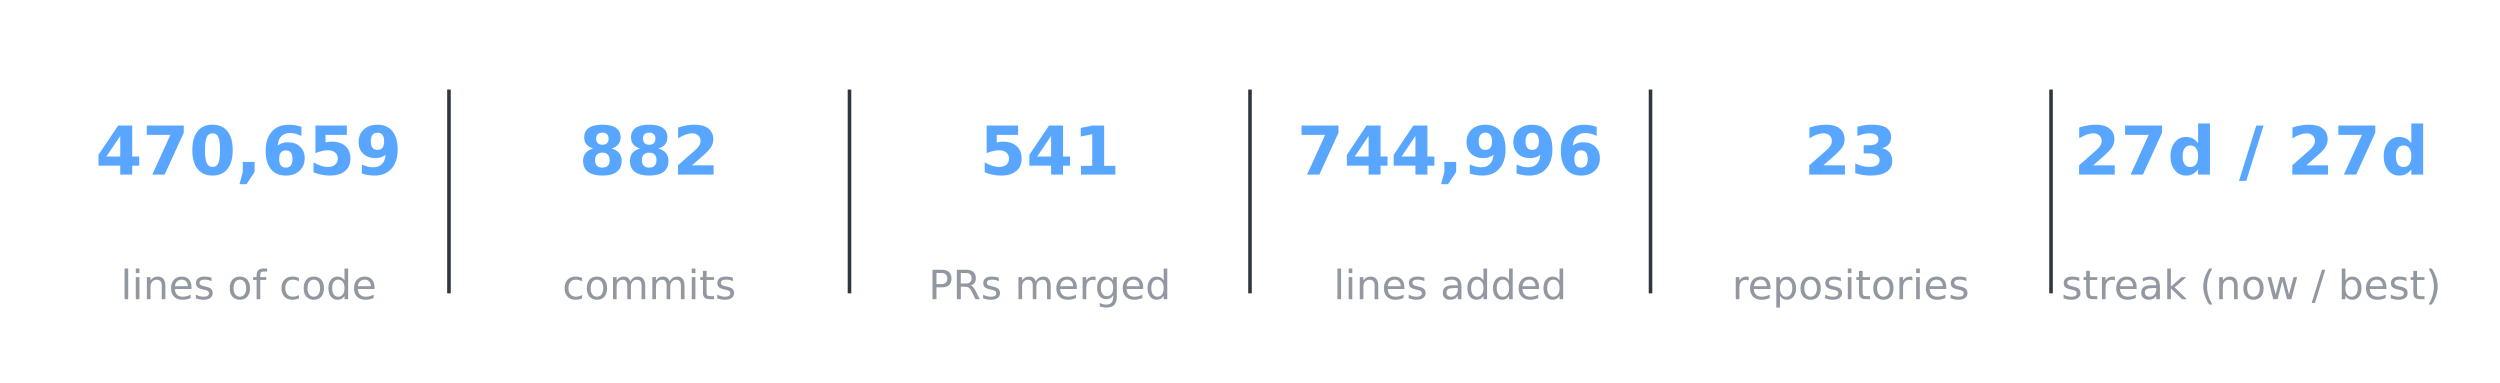
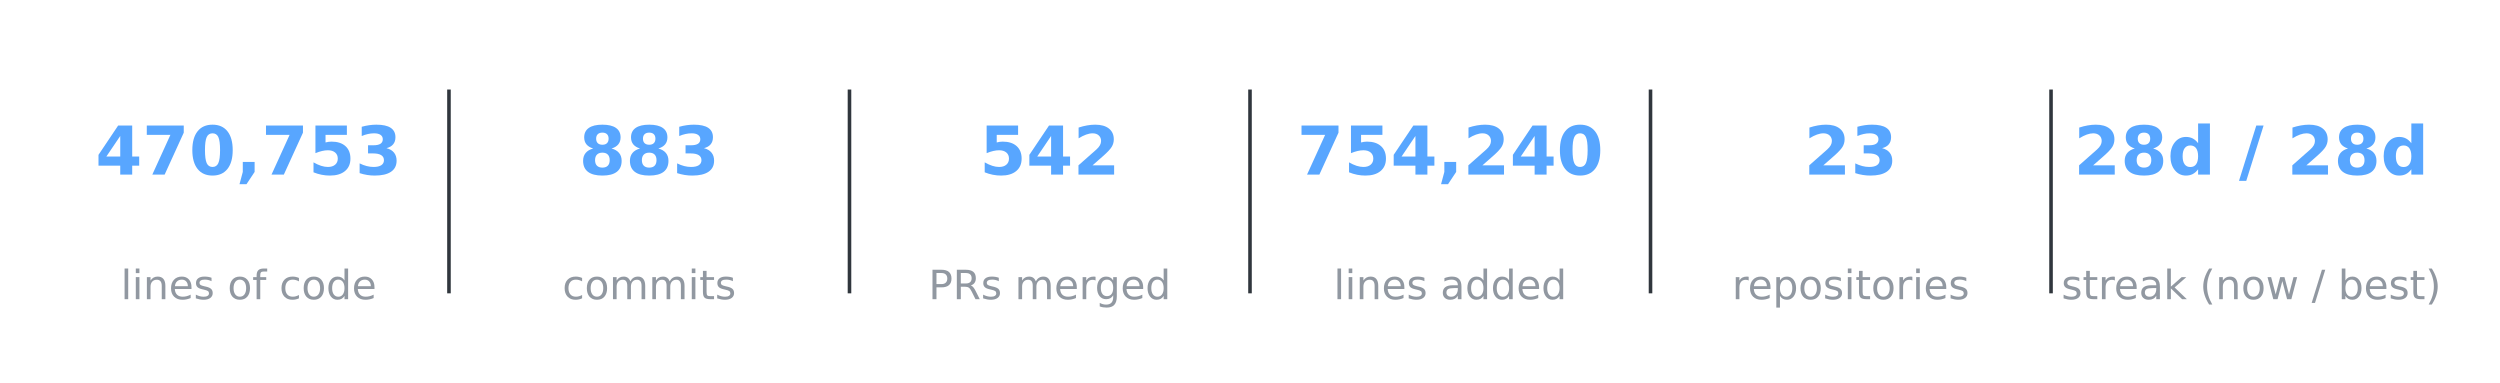
<svg xmlns="http://www.w3.org/2000/svg" xmlns:xlink="http://www.w3.org/1999/xlink" width="557.28pt" height="85.356pt" viewBox="0 0 557.28 85.356" version="1.1">
  <defs>
    <style type="text/css">*{stroke-linejoin: round; stroke-linecap: butt}</style>
  </defs>
  <g id="figure_1">
    <g id="patch_1">
      <path d="M 0 85.356  L 557.28 85.356  L 557.28 -0  L 0 -0  L 0 85.356  z " style="fill: none; opacity: 0" />
    </g>
    <g id="axes_1">
      <g id="line2d_1">
-         <path d="M 100.08 64.993  L 100.08 20.363  " clip-path="url(#p75f3ae813d)" style="fill: none; stroke: #30363d; stroke-width: 0.8; stroke-linecap: square" />
+         <path d="M 100.08 64.993  L 100.08 20.363  " clip-path="url(#pa84daef5fc)" style="fill: none; stroke: #30363d; stroke-width: 0.8; stroke-linecap: square" />
      </g>
      <g id="line2d_2">
-         <path d="M 189.36 64.993  L 189.36 20.363  " clip-path="url(#p75f3ae813d)" style="fill: none; stroke: #30363d; stroke-width: 0.8; stroke-linecap: square" />
+         <path d="M 189.36 64.993  L 189.36 20.363  " clip-path="url(#pa84daef5fc)" style="fill: none; stroke: #30363d; stroke-width: 0.8; stroke-linecap: square" />
      </g>
      <g id="line2d_3">
-         <path d="M 278.64 64.993  L 278.64 20.363  " clip-path="url(#p75f3ae813d)" style="fill: none; stroke: #30363d; stroke-width: 0.8; stroke-linecap: square" />
+         <path d="M 278.64 64.993  L 278.64 20.363  " clip-path="url(#pa84daef5fc)" style="fill: none; stroke: #30363d; stroke-width: 0.8; stroke-linecap: square" />
      </g>
      <g id="line2d_4">
-         <path d="M 367.92 64.993  L 367.92 20.363  " clip-path="url(#p75f3ae813d)" style="fill: none; stroke: #30363d; stroke-width: 0.8; stroke-linecap: square" />
+         <path d="M 367.92 64.993  L 367.92 20.363  " clip-path="url(#pa84daef5fc)" style="fill: none; stroke: #30363d; stroke-width: 0.8; stroke-linecap: square" />
      </g>
      <g id="line2d_5">
-         <path d="M 457.2 64.993  L 457.2 20.363  " clip-path="url(#p75f3ae813d)" style="fill: none; stroke: #30363d; stroke-width: 0.8; stroke-linecap: square" />
+         <path d="M 457.2 64.993  L 457.2 20.363  " clip-path="url(#pa84daef5fc)" style="fill: none; stroke: #30363d; stroke-width: 0.8; stroke-linecap: square" />
      </g>
      <g id="text_1">
        <g style="fill: #58a6ff" transform="translate(21.28102 38.92376) scale(0.15 -0.15)">
          <defs>
            <path id="DejaVuSans-Bold-17" d="M 2356 3675  L 1038 1722  L 2356 1722  L 2356 3675  z M 2156 4666  L 3494 4666  L 3494 1722  L 4159 1722  L 4159 850  L 3494 850  L 3494 0  L 2356 0  L 2356 850  L 288 850  L 288 1881  L 2156 4666  z " transform="scale(0.015625)" />
            <path id="DejaVuSans-Bold-1a" d="M 428 4666  L 3944 4666  L 3944 3988  L 2125 0  L 953 0  L 2675 3781  L 428 3781  L 428 4666  z " transform="scale(0.015625)" />
            <path id="DejaVuSans-Bold-13" d="M 2944 2338  Q 2944 3213 2780 3570  Q 2616 3928 2228 3928  Q 1841 3928 1675 3570  Q 1509 3213 1509 2338  Q 1509 1453 1675 1090  Q 1841 728 2228 728  Q 2613 728 2778 1090  Q 2944 1453 2944 2338  z M 4147 2328  Q 4147 1169 3647 539  Q 3147 -91 2228 -91  Q 1306 -91 806 539  Q 306 1169 306 2328  Q 306 3491 806 4120  Q 1306 4750 2228 4750  Q 3147 4750 3647 4120  Q 4147 3491 4147 2328  z " transform="scale(0.015625)" />
            <path id="DejaVuSans-Bold-f" d="M 653 1209  L 1778 1209  L 1778 256  L 1006 -909  L 341 -909  L 653 256  L 653 1209  z " transform="scale(0.015625)" />
-             <path id="DejaVuSans-Bold-19" d="M 2316 2303  Q 2000 2303 1842 2098  Q 1684 1894 1684 1484  Q 1684 1075 1842 870  Q 2000 666 2316 666  Q 2634 666 2792 870  Q 2950 1075 2950 1484  Q 2950 1894 2792 2098  Q 2634 2303 2316 2303  z M 3803 4544  L 3803 3681  Q 3506 3822 3243 3889  Q 2981 3956 2731 3956  Q 2194 3956 1894 3657  Q 1594 3359 1544 2772  Q 1750 2925 1990 3001  Q 2231 3078 2516 3078  Q 3231 3078 3670 2659  Q 4109 2241 4109 1563  Q 4109 813 3618 361  Q 3128 -91 2303 -91  Q 1394 -91 895 523  Q 397 1138 397 2266  Q 397 3422 980 4083  Q 1563 4744 2578 4744  Q 2900 4744 3203 4694  Q 3506 4644 3803 4544  z " transform="scale(0.015625)" />
            <path id="DejaVuSans-Bold-18" d="M 678 4666  L 3669 4666  L 3669 3781  L 1638 3781  L 1638 3059  Q 1775 3097 1914 3117  Q 2053 3138 2203 3138  Q 3056 3138 3531 2711  Q 4006 2284 4006 1522  Q 4006 766 3489 337  Q 2972 -91 2053 -91  Q 1656 -91 1267 -14  Q 878 63 494 219  L 494 1166  Q 875 947 1217 837  Q 1559 728 1863 728  Q 2300 728 2551 942  Q 2803 1156 2803 1522  Q 2803 1891 2551 2103  Q 2300 2316 1863 2316  Q 1603 2316 1309 2248  Q 1016 2181 678 2041  L 678 4666  z " transform="scale(0.015625)" />
-             <path id="DejaVuSans-Bold-1c" d="M 641 103  L 641 966  Q 928 831 1190 764  Q 1453 697 1709 697  Q 2247 697 2547 995  Q 2847 1294 2900 1881  Q 2688 1725 2447 1647  Q 2206 1569 1925 1569  Q 1209 1569 770 1986  Q 331 2403 331 3084  Q 331 3838 820 4291  Q 1309 4744 2131 4744  Q 3044 4744 3544 4128  Q 4044 3513 4044 2388  Q 4044 1231 3459 570  Q 2875 -91 1856 -91  Q 1528 -91 1228 -42  Q 928 6 641 103  z M 2125 2350  Q 2441 2350 2600 2554  Q 2759 2759 2759 3169  Q 2759 3575 2600 3781  Q 2441 3988 2125 3988  Q 1809 3988 1650 3781  Q 1491 3575 1491 3169  Q 1491 2759 1650 2554  Q 1809 2350 2125 2350  z " transform="scale(0.015625)" />
+             <path id="DejaVuSans-Bold-16" d="M 2981 2516  Q 3453 2394 3698 2092  Q 3944 1791 3944 1325  Q 3944 631 3412 270  Q 2881 -91 1863 -91  Q 1503 -91 1142 -33  Q 781 25 428 141  L 428 1069  Q 766 900 1098 814  Q 1431 728 1753 728  Q 2231 728 2486 893  Q 2741 1059 2741 1369  Q 2741 1688 2480 1852  Q 2219 2016 1709 2016  L 1228 2016  L 1228 2791  L 1734 2791  Q 2188 2791 2409 2933  Q 2631 3075 2631 3366  Q 2631 3634 2415 3781  Q 2200 3928 1806 3928  Q 1516 3928 1219 3862  Q 922 3797 628 3669  L 628 4550  Q 984 4650 1334 4700  Q 1684 4750 2022 4750  Q 2931 4750 3382 4451  Q 3834 4153 3834 3553  Q 3834 3144 3618 2883  Q 3403 2622 2981 2516  z " transform="scale(0.015625)" />
          </defs>
          <use xlink:href="#DejaVuSans-Bold-17" />
          <use xlink:href="#DejaVuSans-Bold-1a" transform="translate(69.57812 0)" />
          <use xlink:href="#DejaVuSans-Bold-13" transform="translate(139.1562 0)" />
          <use xlink:href="#DejaVuSans-Bold-f" transform="translate(208.7344 0)" />
-           <use xlink:href="#DejaVuSans-Bold-19" transform="translate(246.7188 0)" />
+           <use xlink:href="#DejaVuSans-Bold-1a" transform="translate(246.7188 0)" />
          <use xlink:href="#DejaVuSans-Bold-18" transform="translate(316.2969 0)" />
-           <use xlink:href="#DejaVuSans-Bold-1c" transform="translate(385.875 0)" />
+           <use xlink:href="#DejaVuSans-Bold-16" transform="translate(385.875 0)" />
        </g>
      </g>
      <g id="text_2">
        <g style="fill: #9198a1" transform="translate(26.92336 66.69328) scale(0.09 -0.09)">
          <defs>
            <path id="DejaVuSans-4f" d="M 603 4863  L 1178 4863  L 1178 0  L 603 0  L 603 4863  z " transform="scale(0.015625)" />
            <path id="DejaVuSans-4c" d="M 603 3500  L 1178 3500  L 1178 0  L 603 0  L 603 3500  z M 603 4863  L 1178 4863  L 1178 4134  L 603 4134  L 603 4863  z " transform="scale(0.015625)" />
            <path id="DejaVuSans-51" d="M 3513 2113  L 3513 0  L 2938 0  L 2938 2094  Q 2938 2591 2744 2837  Q 2550 3084 2163 3084  Q 1697 3084 1428 2787  Q 1159 2491 1159 1978  L 1159 0  L 581 0  L 581 3500  L 1159 3500  L 1159 2956  Q 1366 3272 1645 3428  Q 1925 3584 2291 3584  Q 2894 3584 3203 3211  Q 3513 2838 3513 2113  z " transform="scale(0.015625)" />
            <path id="DejaVuSans-48" d="M 3597 1894  L 3597 1613  L 953 1613  Q 991 1019 1311 708  Q 1631 397 2203 397  Q 2534 397 2845 478  Q 3156 559 3463 722  L 3463 178  Q 3153 47 2828 -22  Q 2503 -91 2169 -91  Q 1331 -91 842 396  Q 353 884 353 1716  Q 353 2575 817 3079  Q 1281 3584 2069 3584  Q 2775 3584 3186 3129  Q 3597 2675 3597 1894  z M 3022 2063  Q 3016 2534 2758 2815  Q 2500 3097 2075 3097  Q 1594 3097 1305 2825  Q 1016 2553 972 2059  L 3022 2063  z " transform="scale(0.015625)" />
            <path id="DejaVuSans-56" d="M 2834 3397  L 2834 2853  Q 2591 2978 2328 3040  Q 2066 3103 1784 3103  Q 1356 3103 1142 2972  Q 928 2841 928 2578  Q 928 2378 1081 2264  Q 1234 2150 1697 2047  L 1894 2003  Q 2506 1872 2764 1633  Q 3022 1394 3022 966  Q 3022 478 2636 193  Q 2250 -91 1575 -91  Q 1294 -91 989 -36  Q 684 19 347 128  L 347 722  Q 666 556 975 473  Q 1284 391 1588 391  Q 1994 391 2212 530  Q 2431 669 2431 922  Q 2431 1156 2273 1281  Q 2116 1406 1581 1522  L 1381 1569  Q 847 1681 609 1914  Q 372 2147 372 2553  Q 372 3047 722 3315  Q 1072 3584 1716 3584  Q 2034 3584 2315 3537  Q 2597 3491 2834 3397  z " transform="scale(0.015625)" />
            <path id="DejaVuSans-3" transform="scale(0.015625)" />
            <path id="DejaVuSans-52" d="M 1959 3097  Q 1497 3097 1228 2736  Q 959 2375 959 1747  Q 959 1119 1226 758  Q 1494 397 1959 397  Q 2419 397 2687 759  Q 2956 1122 2956 1747  Q 2956 2369 2687 2733  Q 2419 3097 1959 3097  z M 1959 3584  Q 2709 3584 3137 3096  Q 3566 2609 3566 1747  Q 3566 888 3137 398  Q 2709 -91 1959 -91  Q 1206 -91 779 398  Q 353 888 353 1747  Q 353 2609 779 3096  Q 1206 3584 1959 3584  z " transform="scale(0.015625)" />
            <path id="DejaVuSans-49" d="M 2375 4863  L 2375 4384  L 1825 4384  Q 1516 4384 1395 4259  Q 1275 4134 1275 3809  L 1275 3500  L 2222 3500  L 2222 3053  L 1275 3053  L 1275 0  L 697 0  L 697 3053  L 147 3053  L 147 3500  L 697 3500  L 697 3744  Q 697 4328 969 4595  Q 1241 4863 1831 4863  L 2375 4863  z " transform="scale(0.015625)" />
            <path id="DejaVuSans-46" d="M 3122 3366  L 3122 2828  Q 2878 2963 2633 3030  Q 2388 3097 2138 3097  Q 1578 3097 1268 2742  Q 959 2388 959 1747  Q 959 1106 1268 751  Q 1578 397 2138 397  Q 2388 397 2633 464  Q 2878 531 3122 666  L 3122 134  Q 2881 22 2623 -34  Q 2366 -91 2075 -91  Q 1284 -91 818 406  Q 353 903 353 1747  Q 353 2603 823 3093  Q 1294 3584 2113 3584  Q 2378 3584 2631 3529  Q 2884 3475 3122 3366  z " transform="scale(0.015625)" />
            <path id="DejaVuSans-47" d="M 2906 2969  L 2906 4863  L 3481 4863  L 3481 0  L 2906 0  L 2906 525  Q 2725 213 2448 61  Q 2172 -91 1784 -91  Q 1150 -91 751 415  Q 353 922 353 1747  Q 353 2572 751 3078  Q 1150 3584 1784 3584  Q 2172 3584 2448 3432  Q 2725 3281 2906 2969  z M 947 1747  Q 947 1113 1208 752  Q 1469 391 1925 391  Q 2381 391 2643 752  Q 2906 1113 2906 1747  Q 2906 2381 2643 2742  Q 2381 3103 1925 3103  Q 1469 3103 1208 2742  Q 947 2381 947 1747  z " transform="scale(0.015625)" />
          </defs>
          <use xlink:href="#DejaVuSans-4f" />
          <use xlink:href="#DejaVuSans-4c" transform="translate(27.78125 0)" />
          <use xlink:href="#DejaVuSans-51" transform="translate(55.5625 0)" />
          <use xlink:href="#DejaVuSans-48" transform="translate(118.9375 0)" />
          <use xlink:href="#DejaVuSans-56" transform="translate(180.4688 0)" />
          <use xlink:href="#DejaVuSans-3" transform="translate(232.5625 0)" />
          <use xlink:href="#DejaVuSans-52" transform="translate(264.3438 0)" />
          <use xlink:href="#DejaVuSans-49" transform="translate(325.5312 0)" />
          <use xlink:href="#DejaVuSans-3" transform="translate(360.7344 0)" />
          <use xlink:href="#DejaVuSans-46" transform="translate(392.5156 0)" />
          <use xlink:href="#DejaVuSans-52" transform="translate(447.5 0)" />
          <use xlink:href="#DejaVuSans-47" transform="translate(508.6875 0)" />
          <use xlink:href="#DejaVuSans-48" transform="translate(572.1719 0)" />
        </g>
      </g>
      <g id="text_3">
        <g style="fill: #58a6ff" transform="translate(129.0649 38.92376) scale(0.15 -0.15)">
          <defs>
            <path id="DejaVuSans-Bold-1b" d="M 2228 2088  Q 1891 2088 1709 1903  Q 1528 1719 1528 1375  Q 1528 1031 1709 848  Q 1891 666 2228 666  Q 2563 666 2741 848  Q 2919 1031 2919 1375  Q 2919 1722 2741 1905  Q 2563 2088 2228 2088  z M 1350 2484  Q 925 2613 709 2878  Q 494 3144 494 3541  Q 494 4131 934 4440  Q 1375 4750 2228 4750  Q 3075 4750 3515 4442  Q 3956 4134 3956 3541  Q 3956 3144 3739 2878  Q 3522 2613 3097 2484  Q 3572 2353 3814 2058  Q 4056 1763 4056 1313  Q 4056 619 3595 264  Q 3134 -91 2228 -91  Q 1319 -91 855 264  Q 391 619 391 1313  Q 391 1763 633 2058  Q 875 2353 1350 2484  z M 1631 3419  Q 1631 3141 1786 2991  Q 1941 2841 2228 2841  Q 2509 2841 2662 2991  Q 2816 3141 2816 3419  Q 2816 3697 2662 3845  Q 2509 3994 2228 3994  Q 1941 3994 1786 3844  Q 1631 3694 1631 3419  z " transform="scale(0.015625)" />
-             <path id="DejaVuSans-Bold-15" d="M 1844 884  L 3897 884  L 3897 0  L 506 0  L 506 884  L 2209 2388  Q 2438 2594 2547 2791  Q 2656 2988 2656 3200  Q 2656 3528 2436 3728  Q 2216 3928 1850 3928  Q 1569 3928 1234 3808  Q 900 3688 519 3450  L 519 4475  Q 925 4609 1322 4679  Q 1719 4750 2100 4750  Q 2938 4750 3402 4381  Q 3866 4013 3866 3353  Q 3866 2972 3669 2642  Q 3472 2313 2841 1759  L 1844 884  z " transform="scale(0.015625)" />
          </defs>
          <use xlink:href="#DejaVuSans-Bold-1b" />
          <use xlink:href="#DejaVuSans-Bold-1b" transform="translate(69.57812 0)" />
-           <use xlink:href="#DejaVuSans-Bold-15" transform="translate(139.1562 0)" />
+           <use xlink:href="#DejaVuSans-Bold-16" transform="translate(139.1562 0)" />
        </g>
      </g>
      <g id="text_4">
        <g style="fill: #9198a1" transform="translate(125.3672 66.69328) scale(0.09 -0.09)">
          <defs>
            <path id="DejaVuSans-50" d="M 3328 2828  Q 3544 3216 3844 3400  Q 4144 3584 4550 3584  Q 5097 3584 5394 3201  Q 5691 2819 5691 2113  L 5691 0  L 5113 0  L 5113 2094  Q 5113 2597 4934 2840  Q 4756 3084 4391 3084  Q 3944 3084 3684 2787  Q 3425 2491 3425 1978  L 3425 0  L 2847 0  L 2847 2094  Q 2847 2600 2669 2842  Q 2491 3084 2119 3084  Q 1678 3084 1418 2786  Q 1159 2488 1159 1978  L 1159 0  L 581 0  L 581 3500  L 1159 3500  L 1159 2956  Q 1356 3278 1631 3431  Q 1906 3584 2284 3584  Q 2666 3584 2933 3390  Q 3200 3197 3328 2828  z " transform="scale(0.015625)" />
            <path id="DejaVuSans-57" d="M 1172 4494  L 1172 3500  L 2356 3500  L 2356 3053  L 1172 3053  L 1172 1153  Q 1172 725 1289 603  Q 1406 481 1766 481  L 2356 481  L 2356 0  L 1766 0  Q 1100 0 847 248  Q 594 497 594 1153  L 594 3053  L 172 3053  L 172 3500  L 594 3500  L 594 4494  L 1172 4494  z " transform="scale(0.015625)" />
          </defs>
          <use xlink:href="#DejaVuSans-46" />
          <use xlink:href="#DejaVuSans-52" transform="translate(54.98438 0)" />
          <use xlink:href="#DejaVuSans-50" transform="translate(116.1719 0)" />
          <use xlink:href="#DejaVuSans-50" transform="translate(213.5781 0)" />
          <use xlink:href="#DejaVuSans-4c" transform="translate(310.9844 0)" />
          <use xlink:href="#DejaVuSans-57" transform="translate(338.7656 0)" />
          <use xlink:href="#DejaVuSans-56" transform="translate(377.9688 0)" />
        </g>
      </g>
      <g id="text_5">
        <g style="fill: #58a6ff" transform="translate(218.3449 38.92376) scale(0.15 -0.15)">
          <defs>
-             <path id="DejaVuSans-Bold-14" d="M 750 831  L 1813 831  L 1813 3847  L 722 3622  L 722 4441  L 1806 4666  L 2950 4666  L 2950 831  L 4013 831  L 4013 0  L 750 0  L 750 831  z " transform="scale(0.015625)" />
+             <path id="DejaVuSans-Bold-15" d="M 1844 884  L 3897 884  L 3897 0  L 506 0  L 506 884  L 2209 2388  Q 2438 2594 2547 2791  Q 2656 2988 2656 3200  Q 2656 3528 2436 3728  Q 2216 3928 1850 3928  Q 1569 3928 1234 3808  Q 900 3688 519 3450  L 519 4475  Q 925 4609 1322 4679  Q 1719 4750 2100 4750  Q 2938 4750 3402 4381  Q 3866 4013 3866 3353  Q 3866 2972 3669 2642  Q 3472 2313 2841 1759  L 1844 884  z " transform="scale(0.015625)" />
          </defs>
          <use xlink:href="#DejaVuSans-Bold-18" />
          <use xlink:href="#DejaVuSans-Bold-17" transform="translate(69.57812 0)" />
-           <use xlink:href="#DejaVuSans-Bold-14" transform="translate(139.1562 0)" />
+           <use xlink:href="#DejaVuSans-Bold-15" transform="translate(139.1562 0)" />
        </g>
      </g>
      <g id="text_6">
        <g style="fill: #9198a1" transform="translate(206.9796 66.69328) scale(0.09 -0.09)">
          <defs>
            <path id="DejaVuSans-33" d="M 1259 4147  L 1259 2394  L 2053 2394  Q 2494 2394 2734 2622  Q 2975 2850 2975 3272  Q 2975 3691 2734 3919  Q 2494 4147 2053 4147  L 1259 4147  z M 628 4666  L 2053 4666  Q 2838 4666 3239 4311  Q 3641 3956 3641 3272  Q 3641 2581 3239 2228  Q 2838 1875 2053 1875  L 1259 1875  L 1259 0  L 628 0  L 628 4666  z " transform="scale(0.015625)" />
            <path id="DejaVuSans-35" d="M 2841 2188  Q 3044 2119 3236 1894  Q 3428 1669 3622 1275  L 4263 0  L 3584 0  L 2988 1197  Q 2756 1666 2539 1819  Q 2322 1972 1947 1972  L 1259 1972  L 1259 0  L 628 0  L 628 4666  L 2053 4666  Q 2853 4666 3247 4331  Q 3641 3997 3641 3322  Q 3641 2881 3436 2590  Q 3231 2300 2841 2188  z M 1259 4147  L 1259 2491  L 2053 2491  Q 2509 2491 2742 2702  Q 2975 2913 2975 3322  Q 2975 3731 2742 3939  Q 2509 4147 2053 4147  L 1259 4147  z " transform="scale(0.015625)" />
            <path id="DejaVuSans-55" d="M 2631 2963  Q 2534 3019 2420 3045  Q 2306 3072 2169 3072  Q 1681 3072 1420 2755  Q 1159 2438 1159 1844  L 1159 0  L 581 0  L 581 3500  L 1159 3500  L 1159 2956  Q 1341 3275 1631 3429  Q 1922 3584 2338 3584  Q 2397 3584 2469 3576  Q 2541 3569 2628 3553  L 2631 2963  z " transform="scale(0.015625)" />
            <path id="DejaVuSans-4a" d="M 2906 1791  Q 2906 2416 2648 2759  Q 2391 3103 1925 3103  Q 1463 3103 1205 2759  Q 947 2416 947 1791  Q 947 1169 1205 825  Q 1463 481 1925 481  Q 2391 481 2648 825  Q 2906 1169 2906 1791  z M 3481 434  Q 3481 -459 3084 -895  Q 2688 -1331 1869 -1331  Q 1566 -1331 1297 -1286  Q 1028 -1241 775 -1147  L 775 -588  Q 1028 -725 1275 -790  Q 1522 -856 1778 -856  Q 2344 -856 2625 -561  Q 2906 -266 2906 331  L 2906 616  Q 2728 306 2450 153  Q 2172 0 1784 0  Q 1141 0 747 490  Q 353 981 353 1791  Q 353 2603 747 3093  Q 1141 3584 1784 3584  Q 2172 3584 2450 3431  Q 2728 3278 2906 2969  L 2906 3500  L 3481 3500  L 3481 434  z " transform="scale(0.015625)" />
          </defs>
          <use xlink:href="#DejaVuSans-33" />
          <use xlink:href="#DejaVuSans-35" transform="translate(60.29688 0)" />
          <use xlink:href="#DejaVuSans-56" transform="translate(129.7812 0)" />
          <use xlink:href="#DejaVuSans-3" transform="translate(181.875 0)" />
          <use xlink:href="#DejaVuSans-50" transform="translate(213.6562 0)" />
          <use xlink:href="#DejaVuSans-48" transform="translate(311.0625 0)" />
          <use xlink:href="#DejaVuSans-55" transform="translate(372.5938 0)" />
          <use xlink:href="#DejaVuSans-4a" transform="translate(411.9531 0)" />
          <use xlink:href="#DejaVuSans-48" transform="translate(475.4375 0)" />
          <use xlink:href="#DejaVuSans-47" transform="translate(536.9688 0)" />
        </g>
      </g>
      <g id="text_7">
        <g style="fill: #58a6ff" transform="translate(289.121 38.92376) scale(0.15 -0.15)">
          <use xlink:href="#DejaVuSans-Bold-1a" />
-           <use xlink:href="#DejaVuSans-Bold-17" transform="translate(69.57812 0)" />
+           <use xlink:href="#DejaVuSans-Bold-18" transform="translate(69.57812 0)" />
          <use xlink:href="#DejaVuSans-Bold-17" transform="translate(139.1562 0)" />
          <use xlink:href="#DejaVuSans-Bold-f" transform="translate(208.7344 0)" />
-           <use xlink:href="#DejaVuSans-Bold-1c" transform="translate(246.7188 0)" />
-           <use xlink:href="#DejaVuSans-Bold-1c" transform="translate(316.2969 0)" />
-           <use xlink:href="#DejaVuSans-Bold-19" transform="translate(385.875 0)" />
+           <use xlink:href="#DejaVuSans-Bold-15" transform="translate(246.7188 0)" />
+           <use xlink:href="#DejaVuSans-Bold-17" transform="translate(316.2969 0)" />
+           <use xlink:href="#DejaVuSans-Bold-13" transform="translate(385.875 0)" />
        </g>
      </g>
      <g id="text_8">
        <g style="fill: #9198a1" transform="translate(297.2876 66.69328) scale(0.09 -0.09)">
          <defs>
            <path id="DejaVuSans-44" d="M 2194 1759  Q 1497 1759 1228 1600  Q 959 1441 959 1056  Q 959 750 1161 570  Q 1363 391 1709 391  Q 2188 391 2477 730  Q 2766 1069 2766 1631  L 2766 1759  L 2194 1759  z M 3341 1997  L 3341 0  L 2766 0  L 2766 531  Q 2569 213 2275 61  Q 1981 -91 1556 -91  Q 1019 -91 701 211  Q 384 513 384 1019  Q 384 1609 779 1909  Q 1175 2209 1959 2209  L 2766 2209  L 2766 2266  Q 2766 2663 2505 2880  Q 2244 3097 1772 3097  Q 1472 3097 1187 3025  Q 903 2953 641 2809  L 641 3341  Q 956 3463 1253 3523  Q 1550 3584 1831 3584  Q 2591 3584 2966 3190  Q 3341 2797 3341 1997  z " transform="scale(0.015625)" />
          </defs>
          <use xlink:href="#DejaVuSans-4f" />
          <use xlink:href="#DejaVuSans-4c" transform="translate(27.78125 0)" />
          <use xlink:href="#DejaVuSans-51" transform="translate(55.5625 0)" />
          <use xlink:href="#DejaVuSans-48" transform="translate(118.9375 0)" />
          <use xlink:href="#DejaVuSans-56" transform="translate(180.4688 0)" />
          <use xlink:href="#DejaVuSans-3" transform="translate(232.5625 0)" />
          <use xlink:href="#DejaVuSans-44" transform="translate(264.3438 0)" />
          <use xlink:href="#DejaVuSans-47" transform="translate(325.625 0)" />
          <use xlink:href="#DejaVuSans-47" transform="translate(389.1094 0)" />
          <use xlink:href="#DejaVuSans-48" transform="translate(452.5938 0)" />
          <use xlink:href="#DejaVuSans-47" transform="translate(514.125 0)" />
        </g>
      </g>
      <g id="text_9">
        <g style="fill: #58a6ff" transform="translate(402.1233 38.92376) scale(0.15 -0.15)">
-           <defs>
-             <path id="DejaVuSans-Bold-16" d="M 2981 2516  Q 3453 2394 3698 2092  Q 3944 1791 3944 1325  Q 3944 631 3412 270  Q 2881 -91 1863 -91  Q 1503 -91 1142 -33  Q 781 25 428 141  L 428 1069  Q 766 900 1098 814  Q 1431 728 1753 728  Q 2231 728 2486 893  Q 2741 1059 2741 1369  Q 2741 1688 2480 1852  Q 2219 2016 1709 2016  L 1228 2016  L 1228 2791  L 1734 2791  Q 2188 2791 2409 2933  Q 2631 3075 2631 3366  Q 2631 3634 2415 3781  Q 2200 3928 1806 3928  Q 1516 3928 1219 3862  Q 922 3797 628 3669  L 628 4550  Q 984 4650 1334 4700  Q 1684 4750 2022 4750  Q 2931 4750 3382 4451  Q 3834 4153 3834 3553  Q 3834 3144 3618 2883  Q 3403 2622 2981 2516  z " transform="scale(0.015625)" />
-           </defs>
          <use xlink:href="#DejaVuSans-Bold-15" />
          <use xlink:href="#DejaVuSans-Bold-16" transform="translate(69.57812 0)" />
        </g>
      </g>
      <g id="text_10">
        <g style="fill: #9198a1" transform="translate(386.1049 66.69328) scale(0.09 -0.09)">
          <defs>
            <path id="DejaVuSans-53" d="M 1159 525  L 1159 -1331  L 581 -1331  L 581 3500  L 1159 3500  L 1159 2969  Q 1341 3281 1617 3432  Q 1894 3584 2278 3584  Q 2916 3584 3314 3078  Q 3713 2572 3713 1747  Q 3713 922 3314 415  Q 2916 -91 2278 -91  Q 1894 -91 1617 61  Q 1341 213 1159 525  z M 3116 1747  Q 3116 2381 2855 2742  Q 2594 3103 2138 3103  Q 1681 3103 1420 2742  Q 1159 2381 1159 1747  Q 1159 1113 1420 752  Q 1681 391 2138 391  Q 2594 391 2855 752  Q 3116 1113 3116 1747  z " transform="scale(0.015625)" />
          </defs>
          <use xlink:href="#DejaVuSans-55" />
          <use xlink:href="#DejaVuSans-48" transform="translate(38.90625 0)" />
          <use xlink:href="#DejaVuSans-53" transform="translate(100.4375 0)" />
          <use xlink:href="#DejaVuSans-52" transform="translate(163.9219 0)" />
          <use xlink:href="#DejaVuSans-56" transform="translate(225.1094 0)" />
          <use xlink:href="#DejaVuSans-4c" transform="translate(277.2031 0)" />
          <use xlink:href="#DejaVuSans-57" transform="translate(304.9844 0)" />
          <use xlink:href="#DejaVuSans-52" transform="translate(344.1875 0)" />
          <use xlink:href="#DejaVuSans-55" transform="translate(405.375 0)" />
          <use xlink:href="#DejaVuSans-4c" transform="translate(446.4844 0)" />
          <use xlink:href="#DejaVuSans-48" transform="translate(474.2656 0)" />
          <use xlink:href="#DejaVuSans-56" transform="translate(535.7969 0)" />
        </g>
      </g>
      <g id="text_11">
        <g style="fill: #58a6ff" transform="translate(462.2681 38.92435) scale(0.15 -0.15)">
          <defs>
            <path id="DejaVuSans-Bold-47" d="M 2919 2988  L 2919 4863  L 4044 4863  L 4044 0  L 2919 0  L 2919 506  Q 2688 197 2409 53  Q 2131 -91 1766 -91  Q 1119 -91 703 423  Q 288 938 288 1747  Q 288 2556 703 3070  Q 1119 3584 1766 3584  Q 2128 3584 2408 3439  Q 2688 3294 2919 2988  z M 2181 722  Q 2541 722 2730 984  Q 2919 1247 2919 1747  Q 2919 2247 2730 2509  Q 2541 2772 2181 2772  Q 1825 2772 1636 2509  Q 1447 2247 1447 1747  Q 1447 1247 1636 984  Q 1825 722 2181 722  z " transform="scale(0.015625)" />
            <path id="DejaVuSans-Bold-3" transform="scale(0.015625)" />
            <path id="DejaVuSans-Bold-12" d="M 1644 4666  L 2338 4666  L 691 -594  L 0 -594  L 1644 4666  z " transform="scale(0.015625)" />
          </defs>
          <use xlink:href="#DejaVuSans-Bold-15" />
-           <use xlink:href="#DejaVuSans-Bold-1a" transform="translate(69.57812 0)" />
+           <use xlink:href="#DejaVuSans-Bold-1b" transform="translate(69.57812 0)" />
          <use xlink:href="#DejaVuSans-Bold-47" transform="translate(139.1562 0)" />
          <use xlink:href="#DejaVuSans-Bold-3" transform="translate(210.7344 0)" />
          <use xlink:href="#DejaVuSans-Bold-12" transform="translate(245.5469 0)" />
          <use xlink:href="#DejaVuSans-Bold-3" transform="translate(282.0781 0)" />
          <use xlink:href="#DejaVuSans-Bold-15" transform="translate(316.8906 0)" />
-           <use xlink:href="#DejaVuSans-Bold-1a" transform="translate(386.4688 0)" />
+           <use xlink:href="#DejaVuSans-Bold-1b" transform="translate(386.4688 0)" />
          <use xlink:href="#DejaVuSans-Bold-47" transform="translate(456.0469 0)" />
        </g>
      </g>
      <g id="text_12">
        <g style="fill: #9198a1" transform="translate(459.5112 66.69328) scale(0.09 -0.09)">
          <defs>
            <path id="DejaVuSans-4e" d="M 581 4863  L 1159 4863  L 1159 1991  L 2875 3500  L 3609 3500  L 1753 1863  L 3688 0  L 2938 0  L 1159 1709  L 1159 0  L 581 0  L 581 4863  z " transform="scale(0.015625)" />
            <path id="DejaVuSans-b" d="M 1984 4856  Q 1566 4138 1362 3434  Q 1159 2731 1159 2009  Q 1159 1288 1364 580  Q 1569 -128 1984 -844  L 1484 -844  Q 1016 -109 783 600  Q 550 1309 550 2009  Q 550 2706 781 3412  Q 1013 4119 1484 4856  L 1984 4856  z " transform="scale(0.015625)" />
            <path id="DejaVuSans-5a" d="M 269 3500  L 844 3500  L 1563 769  L 2278 3500  L 2956 3500  L 3675 769  L 4391 3500  L 4966 3500  L 4050 0  L 3372 0  L 2619 2869  L 1863 0  L 1184 0  L 269 3500  z " transform="scale(0.015625)" />
            <path id="DejaVuSans-12" d="M 1625 4666  L 2156 4666  L 531 -594  L 0 -594  L 1625 4666  z " transform="scale(0.015625)" />
            <path id="DejaVuSans-45" d="M 3116 1747  Q 3116 2381 2855 2742  Q 2594 3103 2138 3103  Q 1681 3103 1420 2742  Q 1159 2381 1159 1747  Q 1159 1113 1420 752  Q 1681 391 2138 391  Q 2594 391 2855 752  Q 3116 1113 3116 1747  z M 1159 2969  Q 1341 3281 1617 3432  Q 1894 3584 2278 3584  Q 2916 3584 3314 3078  Q 3713 2572 3713 1747  Q 3713 922 3314 415  Q 2916 -91 2278 -91  Q 1894 -91 1617 61  Q 1341 213 1159 525  L 1159 0  L 581 0  L 581 4863  L 1159 4863  L 1159 2969  z " transform="scale(0.015625)" />
            <path id="DejaVuSans-c" d="M 513 4856  L 1013 4856  Q 1481 4119 1714 3412  Q 1947 2706 1947 2009  Q 1947 1309 1714 600  Q 1481 -109 1013 -844  L 513 -844  Q 928 -128 1133 580  Q 1338 1288 1338 2009  Q 1338 2731 1133 3434  Q 928 4138 513 4856  z " transform="scale(0.015625)" />
          </defs>
          <use xlink:href="#DejaVuSans-56" />
          <use xlink:href="#DejaVuSans-57" transform="translate(52.09375 0)" />
          <use xlink:href="#DejaVuSans-55" transform="translate(91.29688 0)" />
          <use xlink:href="#DejaVuSans-48" transform="translate(130.2031 0)" />
          <use xlink:href="#DejaVuSans-44" transform="translate(191.7344 0)" />
          <use xlink:href="#DejaVuSans-4e" transform="translate(253.0156 0)" />
          <use xlink:href="#DejaVuSans-3" transform="translate(310.9219 0)" />
          <use xlink:href="#DejaVuSans-b" transform="translate(342.7031 0)" />
          <use xlink:href="#DejaVuSans-51" transform="translate(381.7188 0)" />
          <use xlink:href="#DejaVuSans-52" transform="translate(445.0938 0)" />
          <use xlink:href="#DejaVuSans-5a" transform="translate(506.2812 0)" />
          <use xlink:href="#DejaVuSans-3" transform="translate(588.0625 0)" />
          <use xlink:href="#DejaVuSans-12" transform="translate(619.8438 0)" />
          <use xlink:href="#DejaVuSans-3" transform="translate(653.5312 0)" />
          <use xlink:href="#DejaVuSans-45" transform="translate(685.3125 0)" />
          <use xlink:href="#DejaVuSans-48" transform="translate(748.7969 0)" />
          <use xlink:href="#DejaVuSans-56" transform="translate(810.3281 0)" />
          <use xlink:href="#DejaVuSans-57" transform="translate(862.4219 0)" />
          <use xlink:href="#DejaVuSans-c" transform="translate(901.625 0)" />
        </g>
      </g>
    </g>
  </g>
  <defs>
-     <clipPath id="p75f3ae813d">
+     <clipPath id="pa84daef5fc">
      <rect x="10.8" y="10.8" width="535.68" height="63.756" />
    </clipPath>
  </defs>
</svg>
